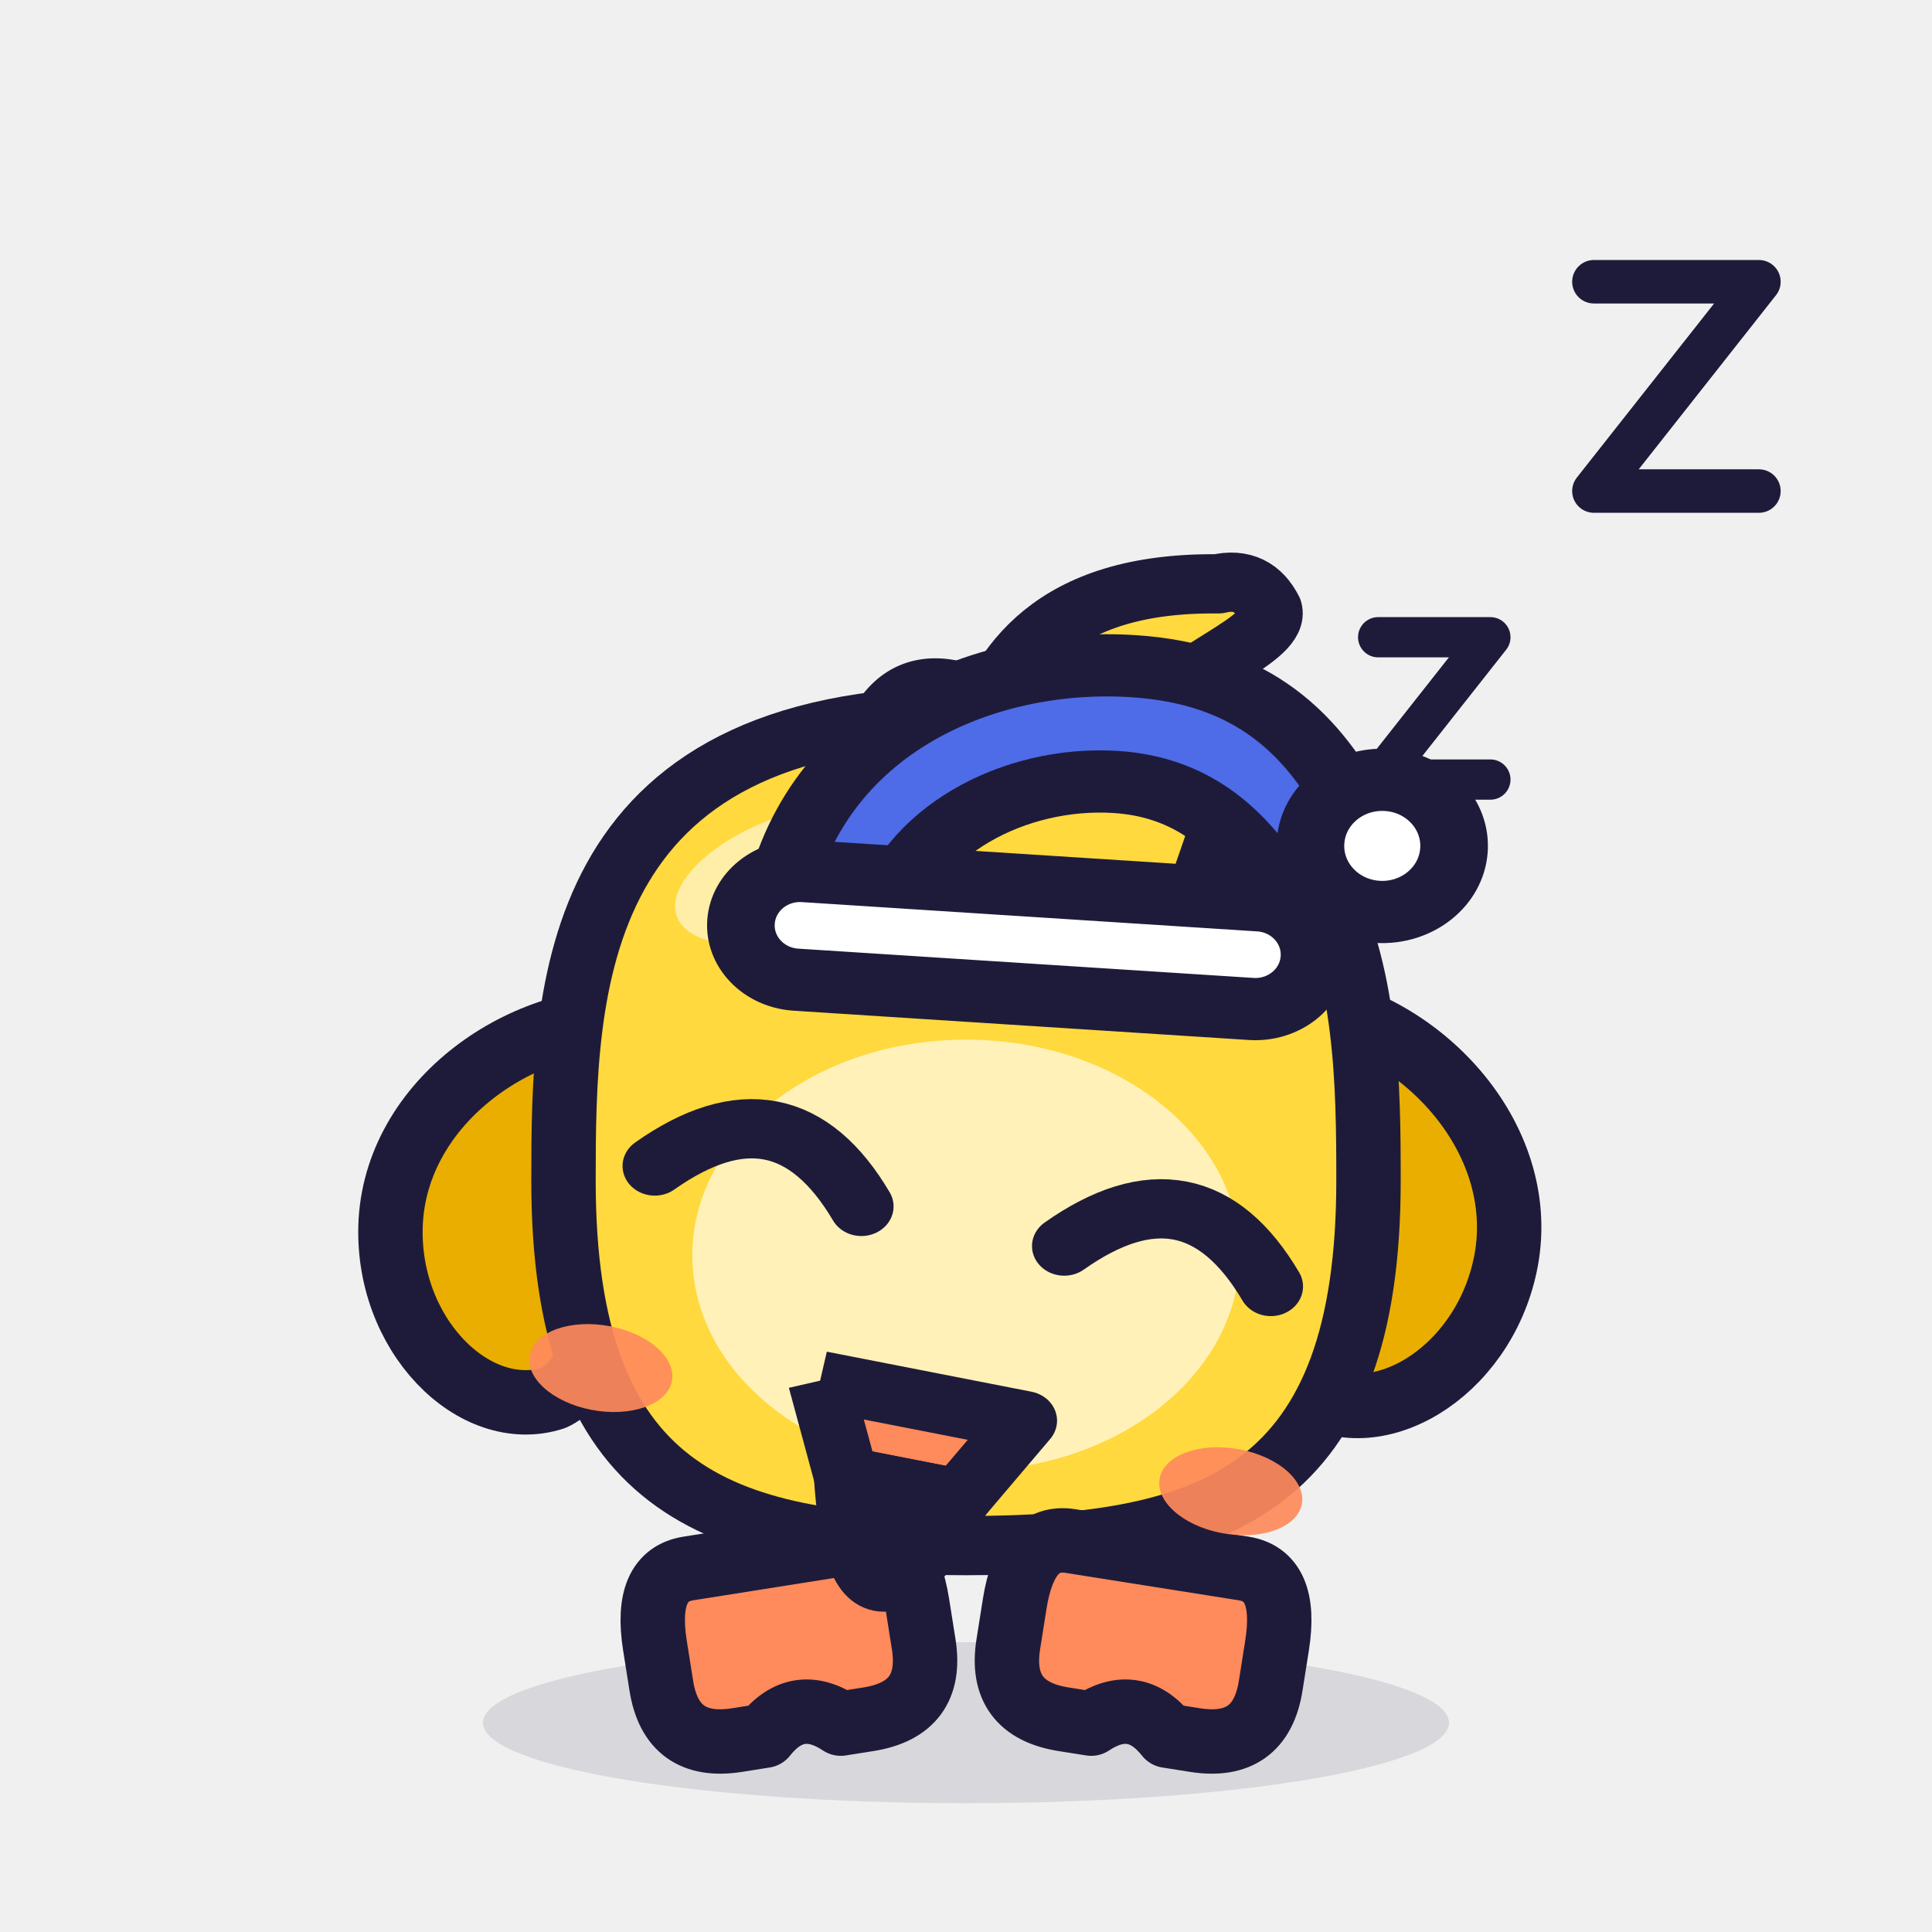
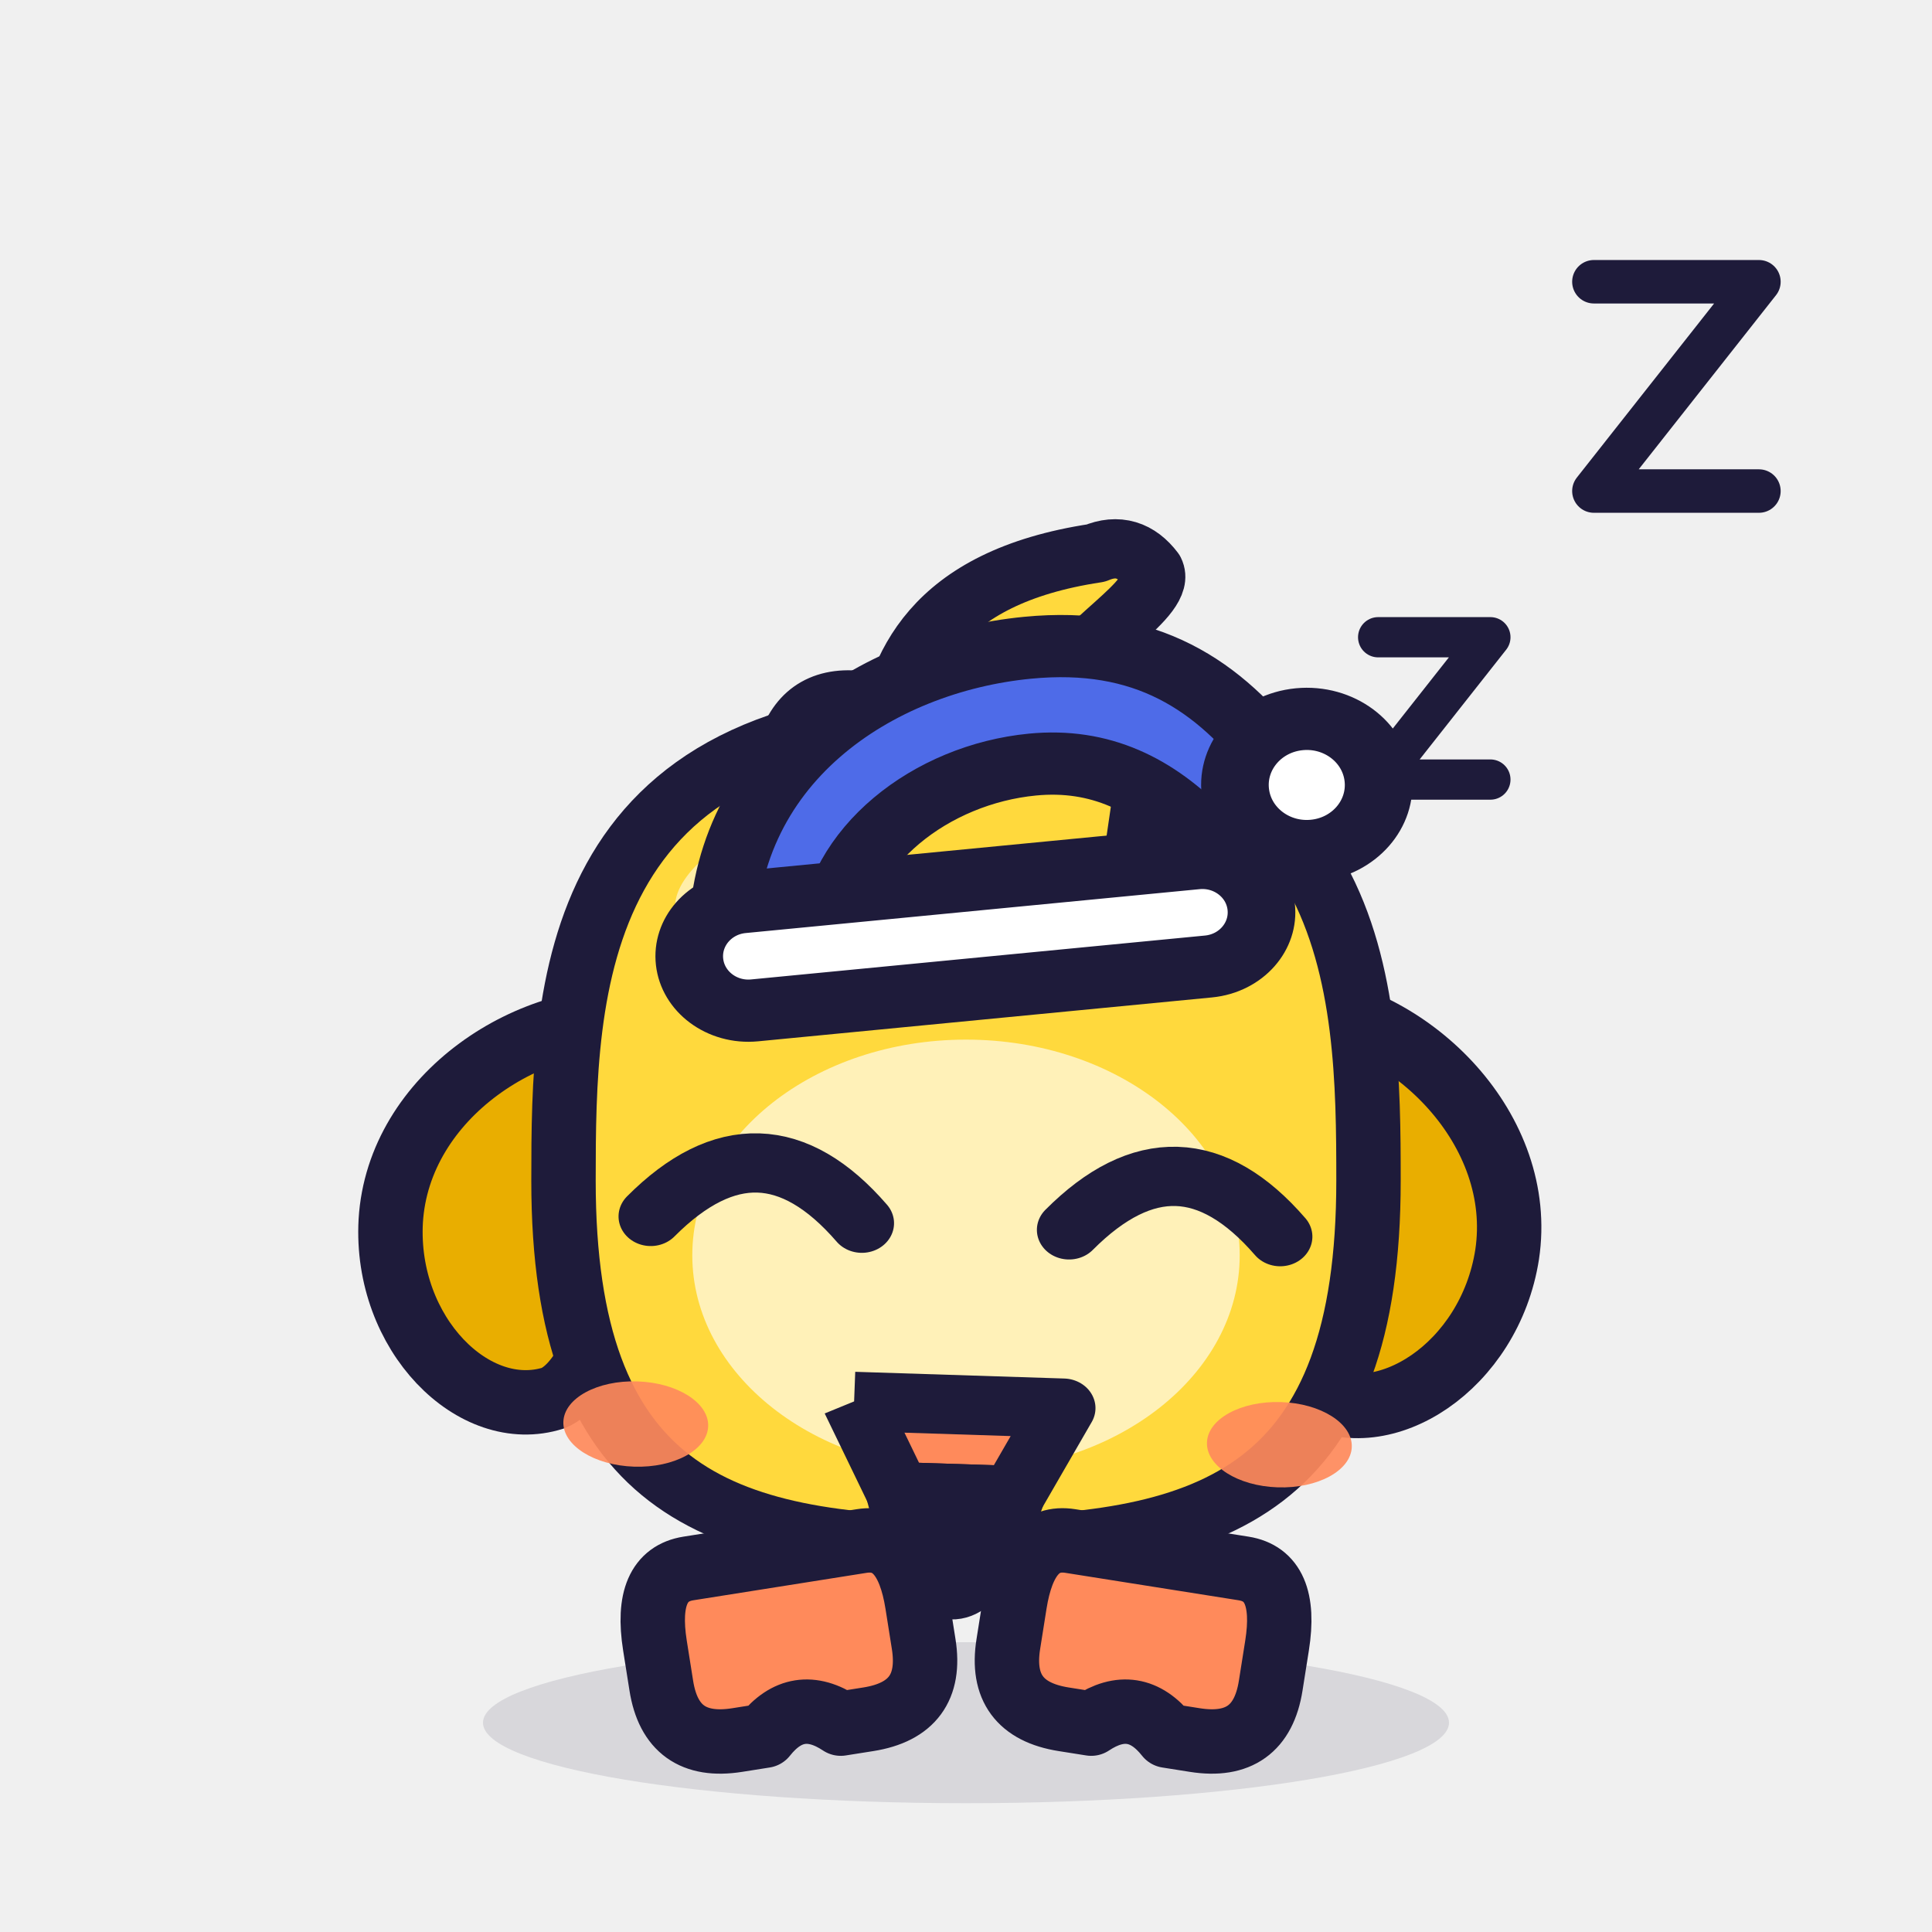
<svg xmlns="http://www.w3.org/2000/svg" viewBox="0 0 240 240" width="240" height="240" role="img" aria-label="Pip v2 B Bolt · fledgling · sleepy 4">
  <g id="shadow">
    <ellipse cx="120" cy="214" rx="60" ry="10" fill="#1E1B3A" opacity="0.12" />
  </g>
  <g id="tail" opacity="0" />
  <g id="wing_l" fill="#E9AE00" stroke="#1E1B3A" stroke-width="8" stroke-linejoin="round">
    <path d="M 9.1 -26 C -5.25 -26 -20.65 -13.52 -19.95 2.08 C -19.25 16.12 -7 26 2.45 21.84 C 9.8 17.68 10.85 -7.8 9.1 -26 Z" transform="translate(70.5 151.79)translate(0 -18.2)rotate(6)translate(0 18.2)" />
  </g>
  <g id="wing_r" fill="#E9AE00" stroke="#1E1B3A" stroke-width="8" stroke-linejoin="round">
    <path d="M 9.1 -26 C -5.25 -26 -20.65 -13.52 -19.95 2.08 C -19.25 16.12 -7 26 2.45 21.84 C 9.8 17.68 10.85 -7.8 9.1 -26 Z" transform="translate(169.5 151.79)translate(0 -18.2)rotate(6)scale(-1 1)translate(0 18.2)" />
  </g>
  <g id="body" transform="translate(120 192)scale(1 0.92)translate(-120 -192)">
    <path d="M 120 80 C 169.5 80 170 116.96 170 142.72 C 170 184.16 151.5 192 120 192 C 88.5 192 70 184.16 70 142.72 C 70 116.96 70.5 80 120 80 Z" fill="#FFD93D" stroke="#1E1B3A" stroke-width="8" />
  </g>
  <g id="belly" transform="translate(120 192)scale(1 0.92)translate(-120 -192)">
    <ellipse cx="120" cy="152.8" rx="34" ry="29.12" fill="#FFF1B8" />
  </g>
  <g id="highlight" transform="translate(120 192)scale(1 0.92)translate(-120 -192)">
    <ellipse cx="99" cy="101.28" rx="16" ry="8" fill="#FFFFFF" opacity="0.55" transform="rotate(-22 99 101.28)" />
  </g>
  <g id="shell_bottom" opacity="0" />
  <g id="feet" fill="#FF8A5B" stroke="#1E1B3A" stroke-width="8" stroke-linejoin="round">
    <g id="foot_l">
      <path d="M -10.89 -11 Q -16.5 -11 -16.5 -2.2 L -16.5 2.86 Q -16.5 11 -8.25 11 L -4.78 11 Q 0 6.6 4.78 11 L 8.25 11 Q 16.5 11 16.5 2.86 L 16.5 -2.2 Q 16.5 -11 10.89 -11 Z" transform="translate(98 204)translate(0 0)rotate(-9)scale(-1 1)translate(0 0)" />
    </g>
    <g id="foot_r">
      <path d="M -10.89 -11 Q -16.5 -11 -16.5 -2.2 L -16.5 2.86 Q -16.5 11 -8.25 11 L -4.78 11 Q 0 6.6 4.78 11 L 8.25 11 Q 16.5 11 16.5 2.86 L 16.5 -2.2 Q 16.5 -11 10.89 -11 Z" transform="translate(142 204)translate(0 0)rotate(9)translate(0 0)" />
    </g>
  </g>
  <g transform="translate(120 192)scale(1 0.92)translate(-120 -192)">
-     <g transform="translate(120 147)rotate(12)translate(-120 -147)">
+     <g transform="translate(120 147)rotate(2)translate(-120 -147)">
      <g id="head_tuft">
        <path d="M -19 10 C -25 -4 -27 -12 -24 -19 Q -22 -26 -15 -25 C -13 -24 -12 -22 -12 -19 C -11 -30 -7 -42 13 -46 Q 17 -48 20 -44 C 22 -40 11 -34 9 -27 C 10 -31 15 -33 18 -31 Q 23 -28 21 -21 C 20 -11 19 -1 18 10" transform="translate(120 103.48)" fill="#FFD93D" stroke="#1E1B3A" stroke-width="8" stroke-linejoin="round" />
      </g>
    </g>
  </g>
  <g transform="translate(120 192)scale(1 0.92)translate(-120 -192)">
-     <g transform="translate(120 147)rotate(12)translate(-120 -147)">
+     <g transform="translate(120 147)rotate(2)translate(-120 -147)">
      <g id="head" transform="translate(0 16)">
        <g id="cheek_l">
          <ellipse cx="80" cy="161" rx="9" ry="5.76" fill="#FF8A5B" opacity="0.92" />
        </g>
        <g id="cheek_r">
          <ellipse cx="160" cy="161" rx="9" ry="5.76" fill="#FF8A5B" opacity="0.92" />
        </g>
        <g id="brow_l" fill="none" stroke="#1E1B3A" stroke-width="6.5" stroke-linecap="round" />
        <g id="brow_r" fill="none" stroke="#1E1B3A" stroke-width="6.5" stroke-linecap="round" />
        <g id="eye_l" data-eye="l" transform="translate(94 131)">
          <g id="open" opacity="0">
            <circle cx="0" cy="0" r="16" fill="#FFFFFF" stroke="#1E1B3A" stroke-width="8" />
            <circle cx="0" cy="0" r="8.64" fill="#1E1B3A" />
            <circle cx="-3.68" cy="-4" r="2.72" fill="#FFFFFF" />
          </g>
          <g id="closed" opacity="1">
            <path d="M -13.12 1.92 Q 0 -13.44 13.12 1.92" fill="none" stroke="#1E1B3A" stroke-width="8" stroke-linecap="round" />
          </g>
          <g id="happy" opacity="0">
            <path d="M -13.12 6.72 Q 0 -29.12 13.12 6.72" fill="none" stroke="#1E1B3A" stroke-width="9" stroke-linecap="round" />
          </g>
          <g id="sleepy" opacity="0">
            <path d="M -13.12 -1.28 Q 0 17.92 13.12 -1.28" fill="none" stroke="#1E1B3A" stroke-width="8" stroke-linecap="round" />
          </g>
          <g id="surprised" opacity="0">
            <circle cx="0" cy="0" r="18.56" fill="#FFFFFF" stroke="#1E1B3A" stroke-width="8" />
            <circle cx="0" cy="0" r="5.7" fill="#1E1B3A" />
            <circle cx="-3.68" cy="-4" r="3.36" fill="#FFFFFF" />
          </g>
          <g id="wink" opacity="0">
            <path d="M -13.12 6.72 Q 0 -29.12 13.12 6.72" fill="none" stroke="#1E1B3A" stroke-width="9" stroke-linecap="round" />
          </g>
        </g>
        <g id="eye_r" data-eye="r" transform="translate(146 131)">
          <g id="open" opacity="0">
            <circle cx="0" cy="0" r="16" fill="#FFFFFF" stroke="#1E1B3A" stroke-width="8" />
            <circle cx="0" cy="0" r="8.64" fill="#1E1B3A" />
            <circle cx="-3.68" cy="-4" r="2.72" fill="#FFFFFF" />
          </g>
          <g id="closed" opacity="1">
            <path d="M -13.12 1.92 Q 0 -13.44 13.12 1.92" fill="none" stroke="#1E1B3A" stroke-width="8" stroke-linecap="round" />
          </g>
          <g id="happy" opacity="0">
            <path d="M -13.12 6.72 Q 0 -29.12 13.12 6.72" fill="none" stroke="#1E1B3A" stroke-width="9" stroke-linecap="round" />
          </g>
          <g id="sleepy" opacity="0">
            <path d="M -13.12 -1.28 Q 0 17.92 13.12 -1.28" fill="none" stroke="#1E1B3A" stroke-width="8" stroke-linecap="round" />
          </g>
          <g id="surprised" opacity="0">
            <circle cx="0" cy="0" r="18.56" fill="#FFFFFF" stroke="#1E1B3A" stroke-width="8" />
            <circle cx="0" cy="0" r="5.7" fill="#1E1B3A" />
            <circle cx="-3.68" cy="-4" r="3.36" fill="#FFFFFF" />
          </g>
          <g id="wink" opacity="0">
            <path d="M -13.12 6.72 Q 0 -29.12 13.12 6.72" fill="none" stroke="#1E1B3A" stroke-width="9" stroke-linecap="round" />
          </g>
        </g>
        <g id="beak_top">
          <path d="M -13 -6 L 13 -6 L 7.15 6 L -7.15 6 L -13 -6" transform="translate(120 163)" fill="#FF8A5B" stroke="#1E1B3A" stroke-width="8" stroke-linejoin="round" />
        </g>
        <g id="beak_bottom">
          <path d="M -7.15 6 Q 0 32 7.15 6 Z" transform="translate(120 163)" fill="#1E1B3A" stroke="#1E1B3A" stroke-width="8" stroke-linejoin="round" />
        </g>
      </g>
    </g>
  </g>
  <g id="shell_top" opacity="0" />
  <g id="accessory_head">
    <g transform="translate(120 192)scale(1 0.92)translate(-120 -192)">
-       <g transform="translate(120 147)rotate(12)translate(-120 -147)">
+       <g transform="translate(120 147)rotate(2)translate(-120 -147)">
        <g transform="translate(120 110.48)translate(0 0)rotate(-8)scale(1.05 1.05)translate(0 0)">
          <path d="M -30 -2 C -28 -26 -8 -37 10 -37 C 24 -37 32 -30 38 -19 L 28 -11 C 23 -18 17 -22 9 -22 C -3 -22 -15 -14 -17 -2 Z" fill="#4E6BE8" stroke="#1E1B3A" stroke-width="8" stroke-linejoin="round" />
          <rect x="-34" y="-8" width="68" height="14" rx="7" fill="#FFFFFF" stroke="#1E1B3A" stroke-width="8" />
          <circle cx="41" cy="-16" r="8.5" fill="#FFFFFF" stroke="#1E1B3A" stroke-width="8" />
        </g>
      </g>
    </g>
  </g>
  <g id="accessory_neck" />
  <g id="accessory_face" />
  <g id="fx">
    <g id="fx_z_0" transform="translate(178 88)">
      <path d="M -6.8 -8.84 L 7.14 -8.84 L -6.8 8.84 L 7.14 8.84" fill="none" stroke="#1E1B3A" stroke-width="5" stroke-linejoin="round" stroke-linecap="round" />
    </g>
    <g id="fx_z_1" transform="translate(208 48)">
      <path d="M -10 -13 L 10.5 -13 L -10 13 L 10.5 13" fill="none" stroke="#1E1B3A" stroke-width="5.4" stroke-linejoin="round" stroke-linecap="round" />
    </g>
  </g>
</svg>
